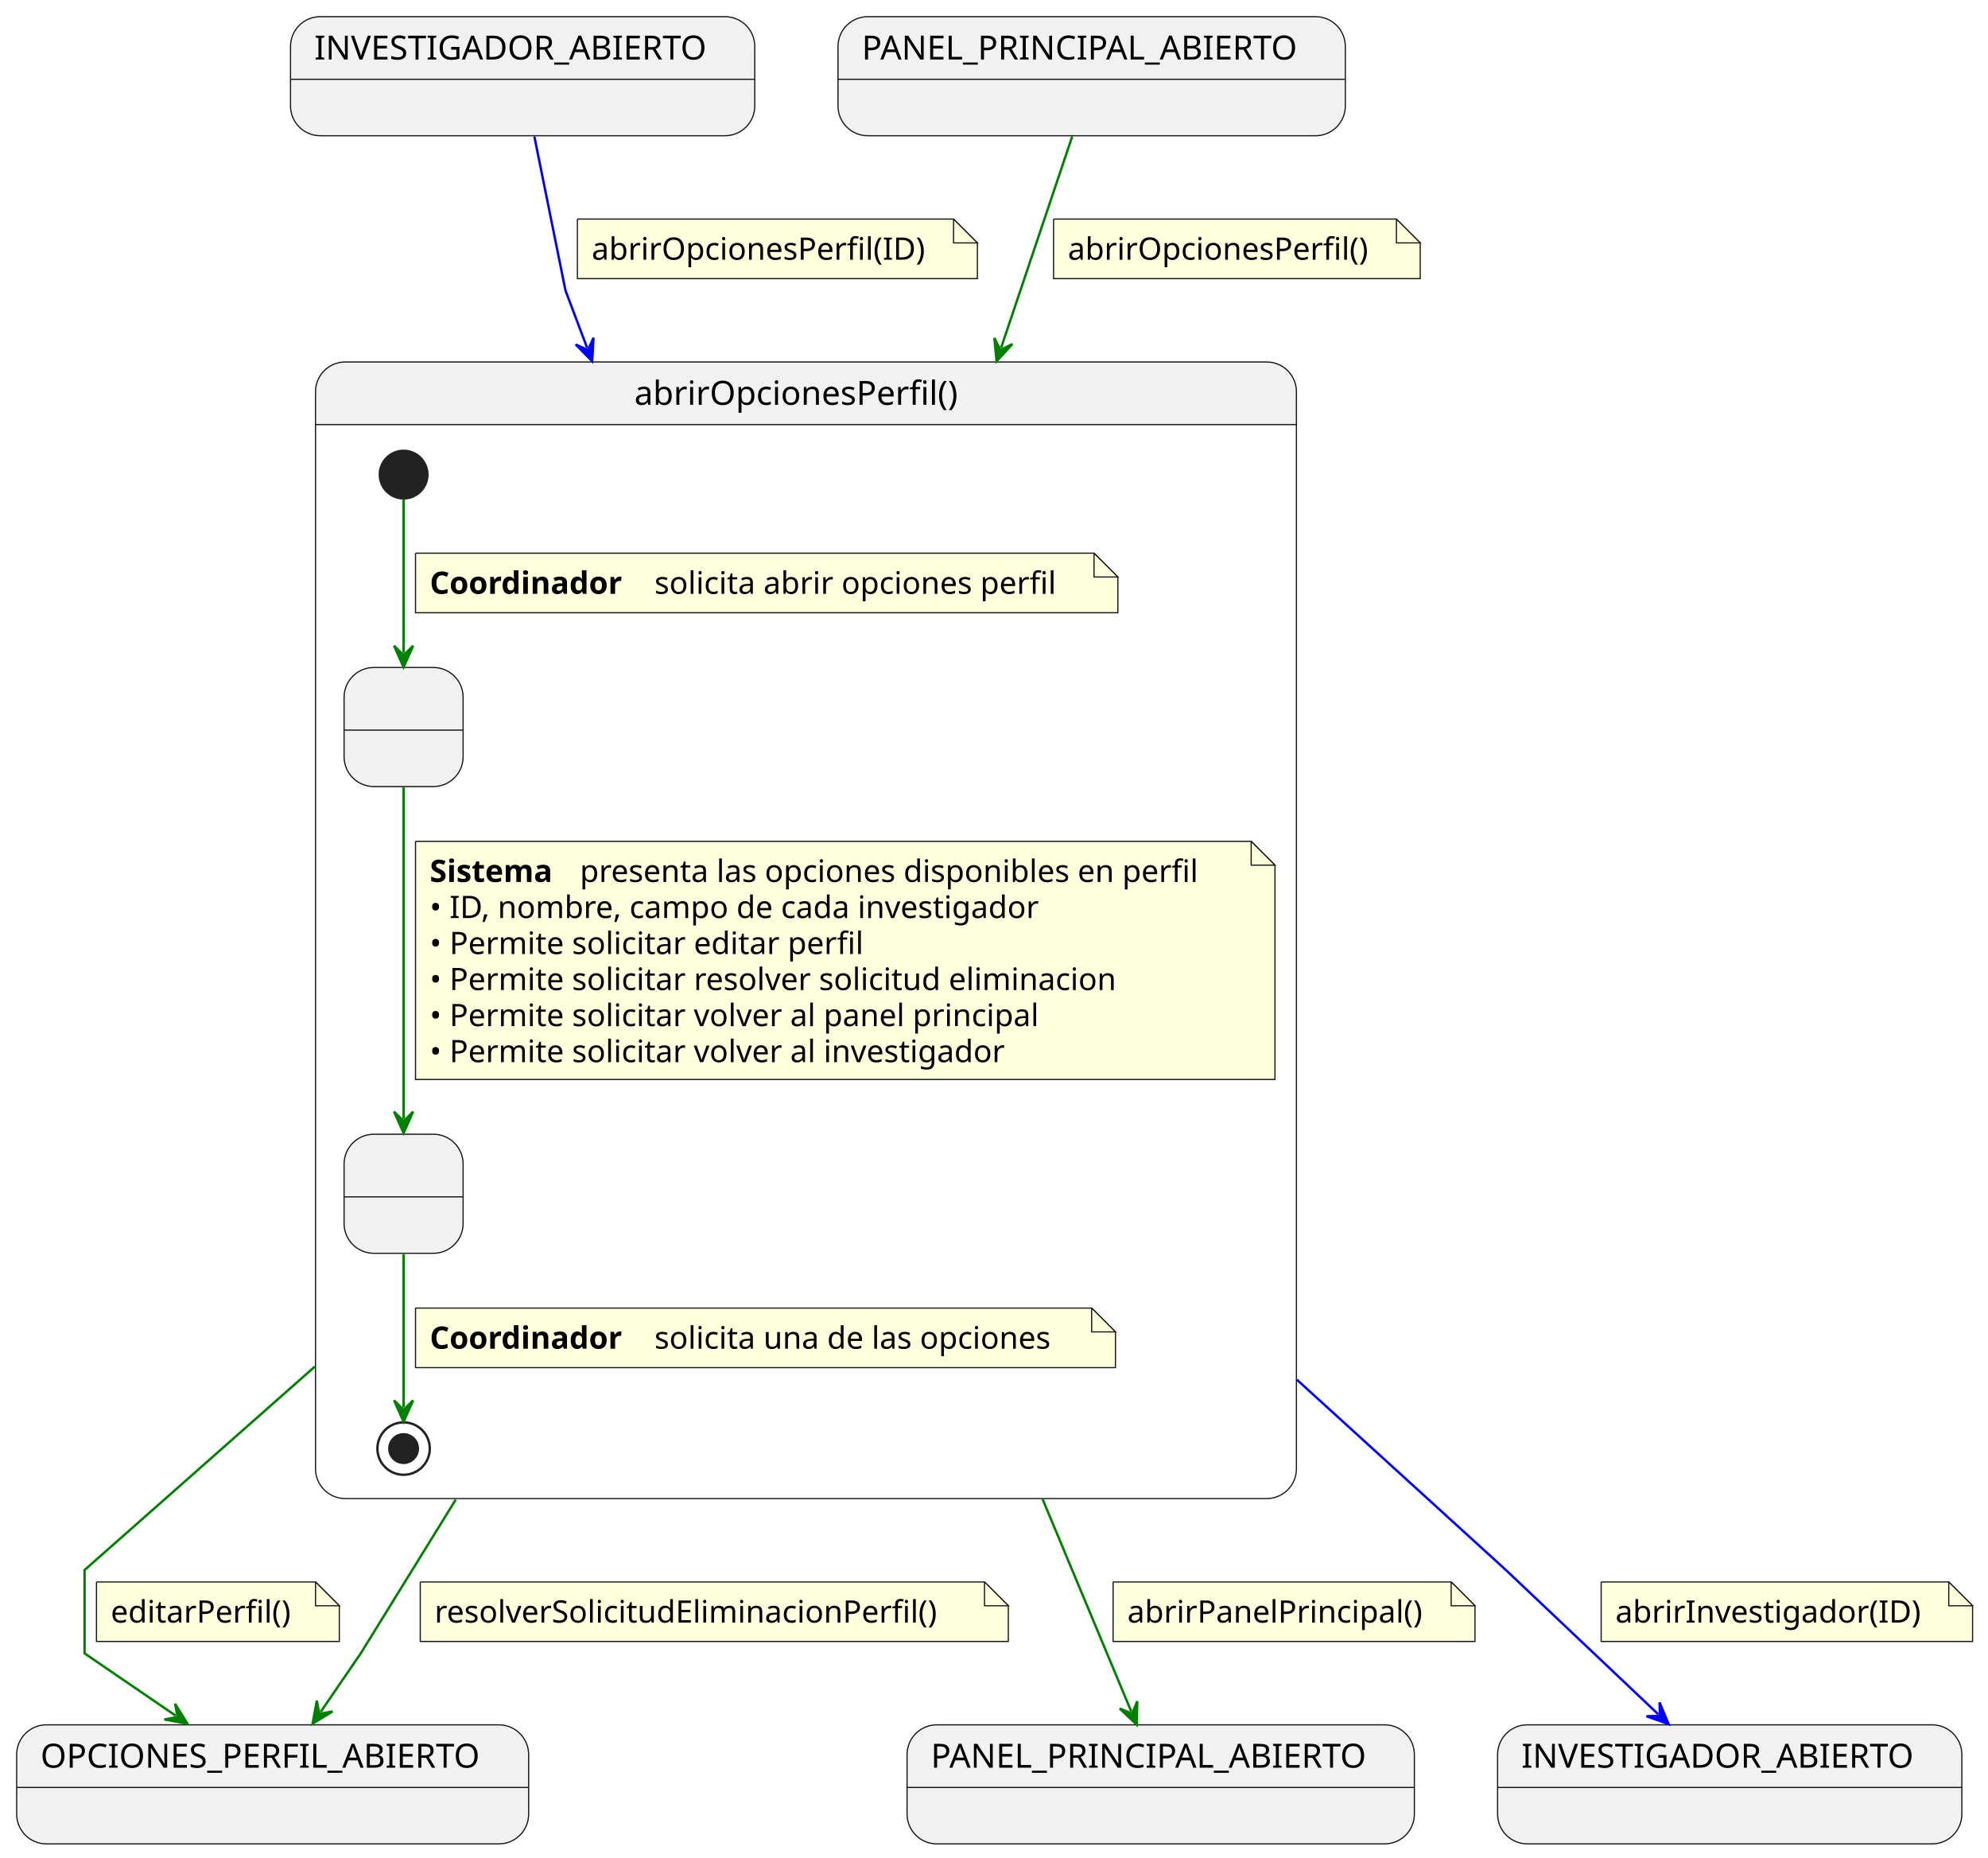
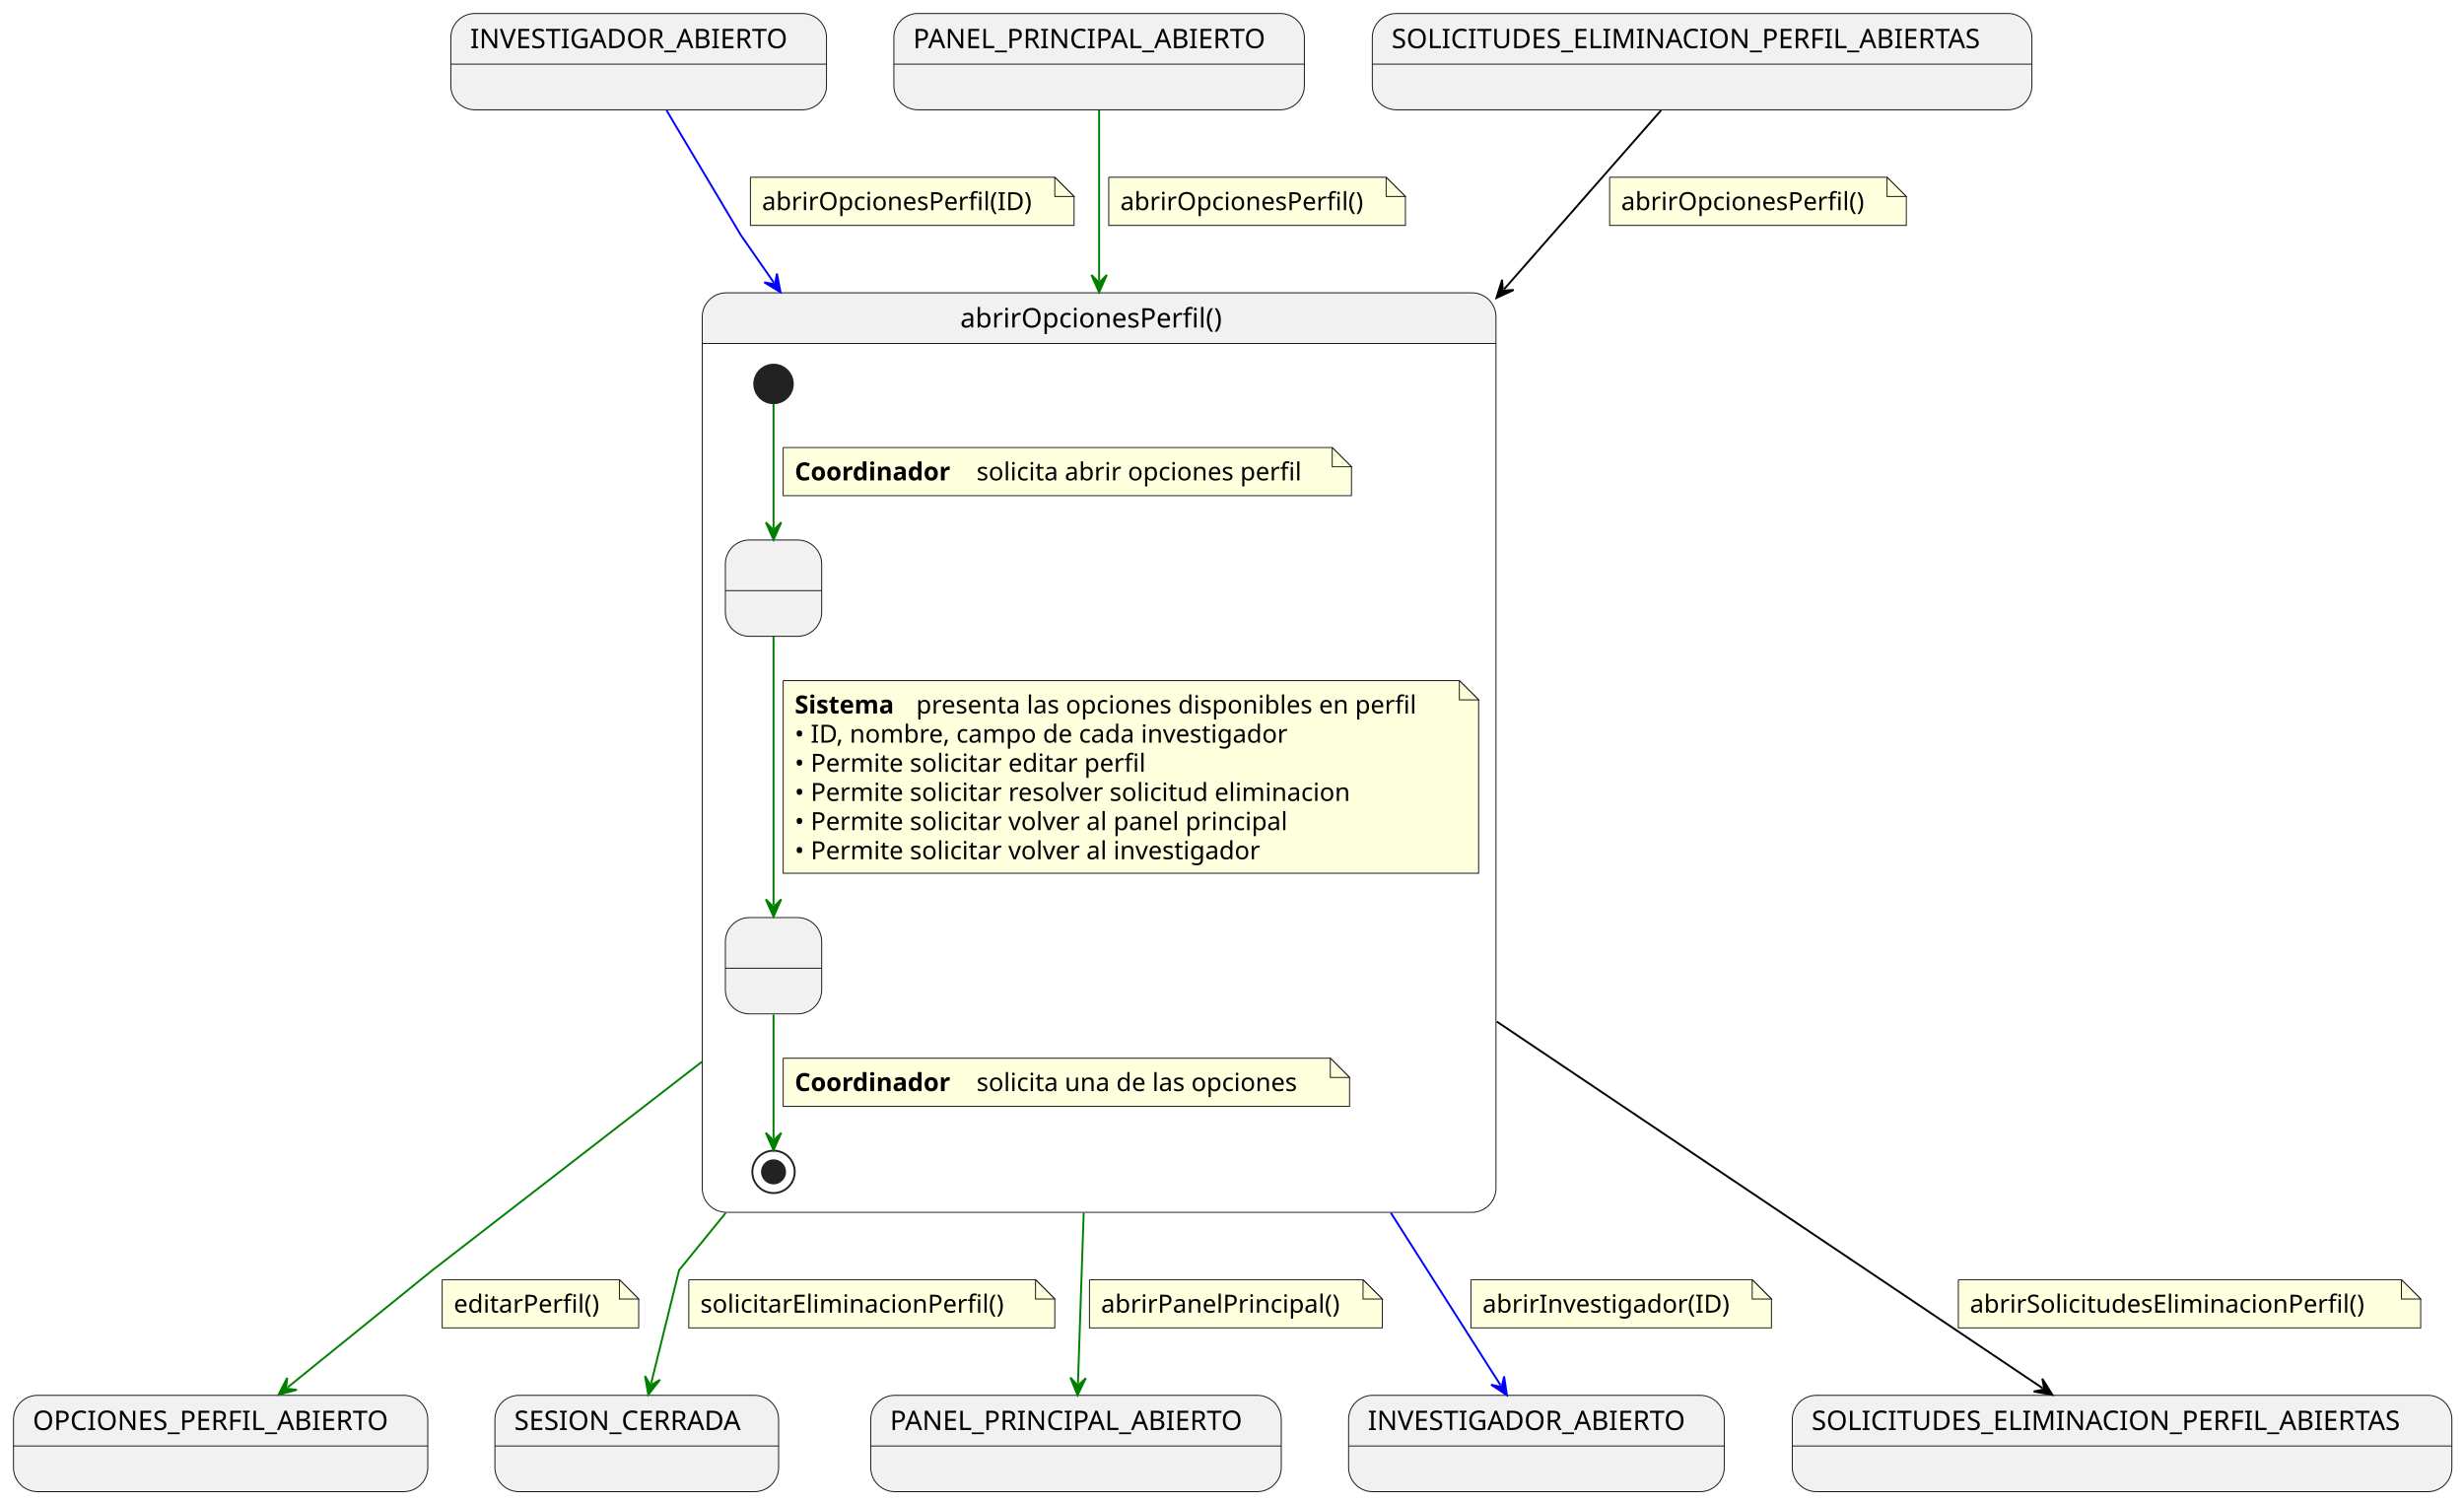
- <svg xmlns="http://www.w3.org/2000/svg" contentStyleType="text/css" data-diagram-type="STATE" height="780px" preserveAspectRatio="none" style="width:835px;height:780px;background:#FFFFFF;" version="1.1" viewBox="0 0 835 780" width="835px" zoomAndPan="magnify">
+ <svg xmlns="http://www.w3.org/2000/svg" contentStyleType="text/css" data-diagram-type="STATE" height="780px" preserveAspectRatio="none" style="width:1279px;height:780px;background:#FFFFFF;" version="1.1" viewBox="0 0 1279 780" width="1279px" zoomAndPan="magnify">
  <defs />
  <g>
    <g>
-       <rect fill="#F1F1F1" height="50" rx="12.5" ry="12.5" style="stroke:#181818;stroke-width:0.5;" width="195" x="122.02" y="7" />
-       <line style="stroke:#181818;stroke-width:0.5;" x1="122.02" x2="317.02" y1="33.297" y2="33.297" />
-       <text fill="#000000" font-family="sans-serif" font-size="14" lengthAdjust="spacing" textLength="175" x="132.02" y="24.995">INVESTIGADOR_ABIERTO</text>
+       <rect fill="#F1F1F1" height="50" rx="12.5" ry="12.5" style="stroke:#181818;stroke-width:0.5;" width="195" x="234.02" y="7" />
+       <line style="stroke:#181818;stroke-width:0.5;" x1="234.02" x2="429.02" y1="33.297" y2="33.297" />
+       <text fill="#000000" font-family="sans-serif" font-size="14" lengthAdjust="spacing" textLength="175" x="244.02" y="24.995">INVESTIGADOR_ABIERTO</text>
    </g>
    <g>
-       <rect fill="#F1F1F1" height="50" rx="12.5" ry="12.5" style="stroke:#181818;stroke-width:0.5;" width="213.088" x="351.98" y="7" />
-       <line style="stroke:#181818;stroke-width:0.5;" x1="351.98" x2="565.068" y1="33.297" y2="33.297" />
-       <text fill="#000000" font-family="sans-serif" font-size="14" lengthAdjust="spacing" textLength="193.088" x="361.98" y="24.995">PANEL_PRINCIPAL_ABIERTO</text>
-     </g>
-     <path d="M145.02,152 L532.02,152 A12.5,12.5 0 0 1 544.52,164.5 L544.52,178.297 L132.52,178.297 L132.52,164.5 A12.5,12.5 0 0 1 145.02,152" fill="#F1F1F1" />
-     <rect fill="none" height="477.297" rx="12.5" ry="12.5" style="stroke:#181818;stroke-width:0.5;" width="412" x="132.52" y="152" />
-     <line style="stroke:#181818;stroke-width:0.5;" x1="132.52" x2="544.52" y1="178.297" y2="178.297" />
-     <text fill="#000000" font-family="sans-serif" font-size="14" lengthAdjust="spacing" textLength="144.149" x="266.445" y="169.995">abrirOpcionesPerfil()</text>
-     <g>
-       <rect fill="#F1F1F1" height="50" rx="12.5" ry="12.5" style="stroke:#181818;stroke-width:0.5;" width="50" x="144.52" y="280.297" />
-       <line style="stroke:#181818;stroke-width:0.5;" x1="144.52" x2="194.52" y1="306.594" y2="306.594" />
-       <text fill="#000000" font-family="sans-serif" font-size="14" lengthAdjust="spacing" textLength="4.45" x="167.295" y="298.292"> </text>
+       <rect fill="#F1F1F1" height="50" rx="12.5" ry="12.5" style="stroke:#181818;stroke-width:0.5;" width="213.088" x="463.98" y="7" />
+       <line style="stroke:#181818;stroke-width:0.5;" x1="463.98" x2="677.068" y1="33.297" y2="33.297" />
+       <text fill="#000000" font-family="sans-serif" font-size="14" lengthAdjust="spacing" textLength="193.088" x="473.98" y="24.995">PANEL_PRINCIPAL_ABIERTO</text>
    </g>
    <g>
-       <rect fill="#F1F1F1" height="50" rx="12.5" ry="12.5" style="stroke:#181818;stroke-width:0.5;" width="50" x="144.52" y="476.297" />
-       <line style="stroke:#181818;stroke-width:0.5;" x1="144.52" x2="194.52" y1="502.594" y2="502.594" />
-       <text fill="#000000" font-family="sans-serif" font-size="14" lengthAdjust="spacing" textLength="4.45" x="167.295" y="494.292"> </text>
+       <rect fill="#F1F1F1" height="50" rx="12.5" ry="12.5" style="stroke:#181818;stroke-width:0.5;" width="342.376" x="712.33" y="7" />
+       <line style="stroke:#181818;stroke-width:0.5;" x1="712.33" x2="1054.706" y1="33.297" y2="33.297" />
+       <text fill="#000000" font-family="sans-serif" font-size="14" lengthAdjust="spacing" textLength="322.376" x="722.33" y="24.995">SOLICITUDES_ELIMINACION_PERFIL_ABIERTAS</text>
    </g>
-     <ellipse cx="169.52" cy="199.297" fill="#222222" rx="10" ry="10" style="stroke:#222222;stroke-width:1;" />
-     <ellipse cx="169.52" cy="608.297" fill="none" rx="11" ry="11" style="stroke:#222222;stroke-width:1;" />
-     <ellipse cx="169.52" cy="608.297" fill="#222222" rx="6" ry="6" style="stroke:#222222;stroke-width:1;" />
-     <g class="link" data-entity-1="ent0004" data-entity-2="ent0005" data-link-type="dependency" data-source-line="23" id="lnk5">
-       <path d="M169.52,209.527 C169.52,225.237 169.52,251.657 169.52,274.167" fill="none" id="*start*abrirOpcionesPerfil-to-MostrandoLista" style="stroke:#008000;stroke-width:1;" />
-       <polygon fill="#008000" points="169.52,280.167,173.52,271.167,169.52,275.167,165.52,271.167,169.52,280.167" style="stroke:#008000;stroke-width:1;" />
-       <path d="M174.52,232.297 L174.52,257.297 L469.52,257.297 L469.52,242.297 L459.52,232.297 L174.52,232.297" fill="#FEFFDD" style="stroke:#181818;stroke-width:0.5;" />
-       <path d="M459.52,232.297 L459.52,242.297 L469.52,242.297 L459.52,232.297" fill="#FEFFDD" style="stroke:#181818;stroke-width:0.5;" />
-       <text fill="#000000" font-family="sans-serif" font-size="13" font-weight="bold" lengthAdjust="spacing" textLength="90.251" x="180.52" y="249.364">Coordinador</text>
-       <text fill="#000000" font-family="sans-serif" font-size="13" lengthAdjust="spacing" textLength="180.013" x="274.903" y="249.364">solicita abrir opciones perfil</text>
+     <path d="M377.02,152 L764.02,152 A12.5,12.5 0 0 1 776.52,164.5 L776.52,178.297 L364.52,178.297 L364.52,164.5 A12.5,12.5 0 0 1 377.02,152" fill="#F1F1F1" />
+     <rect fill="none" height="477.297" rx="12.5" ry="12.5" style="stroke:#181818;stroke-width:0.5;" width="412" x="364.52" y="152" />
+     <line style="stroke:#181818;stroke-width:0.5;" x1="364.52" x2="776.52" y1="178.297" y2="178.297" />
+     <text fill="#000000" font-family="sans-serif" font-size="14" lengthAdjust="spacing" textLength="144.149" x="498.445" y="169.995">abrirOpcionesPerfil()</text>
+     <g>
+       <rect fill="#F1F1F1" height="50" rx="12.5" ry="12.5" style="stroke:#181818;stroke-width:0.5;" width="50" x="376.52" y="280.297" />
+       <line style="stroke:#181818;stroke-width:0.5;" x1="376.52" x2="426.52" y1="306.594" y2="306.594" />
+       <text fill="#000000" font-family="sans-serif" font-size="14" lengthAdjust="spacing" textLength="4.45" x="399.295" y="298.292"> </text>
    </g>
-     <g class="link" data-entity-1="ent0005" data-entity-2="ent0006" data-link-type="dependency" data-source-line="28" id="lnk6">
-       <path d="M169.52,330.477 C169.52,367.647 169.52,432.457 169.52,469.817" fill="none" id="MostrandoLista-to-FiltrandoLista" style="stroke:#008000;stroke-width:1;" />
-       <polygon fill="#008000" points="169.52,475.817,173.52,466.817,169.52,470.817,165.52,466.817,169.52,475.817" style="stroke:#008000;stroke-width:1;" />
-       <path d="M174.52,353.297 L174.52,453.297 L535.52,453.297 L535.52,363.297 L525.52,353.297 L174.52,353.297" fill="#FEFFDD" style="stroke:#181818;stroke-width:0.5;" />
-       <path d="M525.52,353.297 L525.52,363.297 L535.52,363.297 L525.52,353.297" fill="#FEFFDD" style="stroke:#181818;stroke-width:0.5;" />
-       <text fill="#000000" font-family="sans-serif" font-size="13" font-weight="bold" lengthAdjust="spacing" textLength="58.906" x="180.52" y="370.364">Sistema</text>
-       <text fill="#000000" font-family="sans-serif" font-size="13" lengthAdjust="spacing" textLength="277.57" x="243.559" y="370.364">presenta las opciones disponibles en perfil</text>
-       <text fill="#000000" font-family="sans-serif" font-size="13" lengthAdjust="spacing" textLength="277.38" x="180.52" y="385.497">• ID, nombre, campo de cada investigador</text>
-       <text fill="#000000" font-family="sans-serif" font-size="13" lengthAdjust="spacing" textLength="197.533" x="180.52" y="400.629">• Permite solicitar editar perfil</text>
-       <text fill="#000000" font-family="sans-serif" font-size="13" lengthAdjust="spacing" textLength="311.67" x="180.52" y="415.762">• Permite solicitar resolver solicitud eliminacion</text>
-       <text fill="#000000" font-family="sans-serif" font-size="13" lengthAdjust="spacing" textLength="278.11" x="180.52" y="430.895">• Permite solicitar volver al panel principal</text>
-       <text fill="#000000" font-family="sans-serif" font-size="13" lengthAdjust="spacing" textLength="262.666" x="180.52" y="446.028">• Permite solicitar volver al investigador</text>
+     <g>
+       <rect fill="#F1F1F1" height="50" rx="12.5" ry="12.5" style="stroke:#181818;stroke-width:0.5;" width="50" x="376.52" y="476.297" />
+       <line style="stroke:#181818;stroke-width:0.5;" x1="376.52" x2="426.52" y1="502.594" y2="502.594" />
+       <text fill="#000000" font-family="sans-serif" font-size="14" lengthAdjust="spacing" textLength="4.45" x="399.295" y="494.292"> </text>
    </g>
-     <g class="link" data-entity-1="ent0006" data-entity-2="ent0007" data-link-type="dependency" data-source-line="38" id="lnk8">
-       <path d="M169.52,526.647 C169.52,548.947 169.52,574.857 169.52,591.037" fill="none" id="FiltrandoLista-to-*end*abrirOpcionesPerfil" style="stroke:#008000;stroke-width:1;" />
-       <polygon fill="#008000" points="169.52,597.037,173.52,588.037,169.52,592.037,165.52,588.037,169.52,597.037" style="stroke:#008000;stroke-width:1;" />
-       <path d="M174.52,549.297 L174.52,574.297 L468.52,574.297 L468.52,559.297 L458.52,549.297 L174.52,549.297" fill="#FEFFDD" style="stroke:#181818;stroke-width:0.5;" />
-       <path d="M458.52,549.297 L458.52,559.297 L468.52,559.297 L458.52,549.297" fill="#FEFFDD" style="stroke:#181818;stroke-width:0.5;" />
-       <text fill="#000000" font-family="sans-serif" font-size="13" font-weight="bold" lengthAdjust="spacing" textLength="90.251" x="180.52" y="566.364">Coordinador</text>
-       <text fill="#000000" font-family="sans-serif" font-size="13" lengthAdjust="spacing" textLength="179.277" x="274.903" y="566.364">solicita una de las opciones</text>
+     <ellipse cx="401.52" cy="199.297" fill="#222222" rx="10" ry="10" style="stroke:#222222;stroke-width:1;" />
+     <ellipse cx="401.52" cy="608.297" fill="none" rx="11" ry="11" style="stroke:#222222;stroke-width:1;" />
+     <ellipse cx="401.52" cy="608.297" fill="#222222" rx="6" ry="6" style="stroke:#222222;stroke-width:1;" />
+     <g class="link" data-entity-1="ent0005" data-entity-2="ent0006" data-link-type="dependency" data-source-line="30" id="lnk6">
+       <path d="M401.52,209.527 C401.52,225.237 401.52,251.657 401.52,274.167" fill="none" id="*start*abrirOpcionesPerfil-to-MostrandoLista" style="stroke:#008000;stroke-width:1;" />
+       <polygon fill="#008000" points="401.52,280.167,405.52,271.167,401.52,275.167,397.52,271.167,401.52,280.167" style="stroke:#008000;stroke-width:1;" />
+       <path d="M406.52,232.297 L406.52,257.297 L701.52,257.297 L701.52,242.297 L691.52,232.297 L406.52,232.297" fill="#FEFFDD" style="stroke:#181818;stroke-width:0.5;" />
+       <path d="M691.52,232.297 L691.52,242.297 L701.52,242.297 L691.52,232.297" fill="#FEFFDD" style="stroke:#181818;stroke-width:0.5;" />
+       <text fill="#000000" font-family="sans-serif" font-size="13" font-weight="bold" lengthAdjust="spacing" textLength="90.251" x="412.52" y="249.364">Coordinador</text>
+       <text fill="#000000" font-family="sans-serif" font-size="13" lengthAdjust="spacing" textLength="180.013" x="506.903" y="249.364">solicita abrir opciones perfil</text>
+     </g>
+     <g class="link" data-entity-1="ent0006" data-entity-2="ent0007" data-link-type="dependency" data-source-line="35" id="lnk7">
+       <path d="M401.52,330.477 C401.52,367.647 401.52,432.457 401.52,469.817" fill="none" id="MostrandoLista-to-FiltrandoLista" style="stroke:#008000;stroke-width:1;" />
+       <polygon fill="#008000" points="401.52,475.817,405.52,466.817,401.52,470.817,397.52,466.817,401.52,475.817" style="stroke:#008000;stroke-width:1;" />
+       <path d="M406.52,353.297 L406.52,453.297 L767.52,453.297 L767.52,363.297 L757.52,353.297 L406.52,353.297" fill="#FEFFDD" style="stroke:#181818;stroke-width:0.5;" />
+       <path d="M757.52,353.297 L757.52,363.297 L767.52,363.297 L757.52,353.297" fill="#FEFFDD" style="stroke:#181818;stroke-width:0.5;" />
+       <text fill="#000000" font-family="sans-serif" font-size="13" font-weight="bold" lengthAdjust="spacing" textLength="58.906" x="412.52" y="370.364">Sistema</text>
+       <text fill="#000000" font-family="sans-serif" font-size="13" lengthAdjust="spacing" textLength="277.57" x="475.559" y="370.364">presenta las opciones disponibles en perfil</text>
+       <text fill="#000000" font-family="sans-serif" font-size="13" lengthAdjust="spacing" textLength="277.38" x="412.52" y="385.497">• ID, nombre, campo de cada investigador</text>
+       <text fill="#000000" font-family="sans-serif" font-size="13" lengthAdjust="spacing" textLength="197.533" x="412.52" y="400.629">• Permite solicitar editar perfil</text>
+       <text fill="#000000" font-family="sans-serif" font-size="13" lengthAdjust="spacing" textLength="311.67" x="412.52" y="415.762">• Permite solicitar resolver solicitud eliminacion</text>
+       <text fill="#000000" font-family="sans-serif" font-size="13" lengthAdjust="spacing" textLength="278.11" x="412.52" y="430.895">• Permite solicitar volver al panel principal</text>
+       <text fill="#000000" font-family="sans-serif" font-size="13" lengthAdjust="spacing" textLength="262.666" x="412.52" y="446.028">• Permite solicitar volver al investigador</text>
+     </g>
+     <g class="link" data-entity-1="ent0007" data-entity-2="ent0008" data-link-type="dependency" data-source-line="45" id="lnk9">
+       <path d="M401.52,526.647 C401.52,548.947 401.52,574.857 401.52,591.037" fill="none" id="FiltrandoLista-to-*end*abrirOpcionesPerfil" style="stroke:#008000;stroke-width:1;" />
+       <polygon fill="#008000" points="401.52,597.037,405.52,588.037,401.52,592.037,397.52,588.037,401.52,597.037" style="stroke:#008000;stroke-width:1;" />
+       <path d="M406.52,549.297 L406.52,574.297 L700.52,574.297 L700.52,559.297 L690.52,549.297 L406.52,549.297" fill="#FEFFDD" style="stroke:#181818;stroke-width:0.5;" />
+       <path d="M690.52,549.297 L690.52,559.297 L700.52,559.297 L690.52,549.297" fill="#FEFFDD" style="stroke:#181818;stroke-width:0.5;" />
+       <text fill="#000000" font-family="sans-serif" font-size="13" font-weight="bold" lengthAdjust="spacing" textLength="90.251" x="412.52" y="566.364">Coordinador</text>
+       <text fill="#000000" font-family="sans-serif" font-size="13" lengthAdjust="spacing" textLength="179.277" x="506.903" y="566.364">solicita una de las opciones</text>
    </g>
    <g>
      <rect fill="#F1F1F1" height="50" rx="12.5" ry="12.5" style="stroke:#181818;stroke-width:0.5;" width="215.043" x="7" y="724.3" />
      <line style="stroke:#181818;stroke-width:0.5;" x1="7" x2="222.043" y1="750.597" y2="750.597" />
      <text fill="#000000" font-family="sans-serif" font-size="14" lengthAdjust="spacing" textLength="195.043" x="17" y="742.295">OPCIONES_PERFIL_ABIERTO</text>
    </g>
    <g>
-       <rect fill="#F1F1F1" height="50" rx="12.5" ry="12.5" style="stroke:#181818;stroke-width:0.5;" width="213.088" x="380.98" y="724.3" />
-       <line style="stroke:#181818;stroke-width:0.5;" x1="380.98" x2="594.068" y1="750.597" y2="750.597" />
-       <text fill="#000000" font-family="sans-serif" font-size="14" lengthAdjust="spacing" textLength="193.088" x="390.98" y="742.295">PANEL_PRINCIPAL_ABIERTO</text>
+       <rect fill="#F1F1F1" height="50" rx="12.5" ry="12.5" style="stroke:#181818;stroke-width:0.5;" width="147.251" x="256.9" y="724.3" />
+       <line style="stroke:#181818;stroke-width:0.5;" x1="256.9" x2="404.151" y1="750.597" y2="750.597" />
+       <text fill="#000000" font-family="sans-serif" font-size="14" lengthAdjust="spacing" textLength="127.251" x="266.9" y="742.295">SESION_CERRADA</text>
    </g>
    <g>
-       <rect fill="#F1F1F1" height="50" rx="12.5" ry="12.5" style="stroke:#181818;stroke-width:0.5;" width="195" x="629.02" y="724.3" />
-       <line style="stroke:#181818;stroke-width:0.5;" x1="629.02" x2="824.02" y1="750.597" y2="750.597" />
-       <text fill="#000000" font-family="sans-serif" font-size="14" lengthAdjust="spacing" textLength="175" x="639.02" y="742.295">INVESTIGADOR_ABIERTO</text>
+       <rect fill="#F1F1F1" height="50" rx="12.5" ry="12.5" style="stroke:#181818;stroke-width:0.5;" width="213.088" x="451.98" y="724.3" />
+       <line style="stroke:#181818;stroke-width:0.5;" x1="451.98" x2="665.068" y1="750.597" y2="750.597" />
+       <text fill="#000000" font-family="sans-serif" font-size="14" lengthAdjust="spacing" textLength="193.088" x="461.98" y="742.295">PANEL_PRINCIPAL_ABIERTO</text>
    </g>
-     <g class="link" data-entity-1="ent0002" data-entity-2="ent0004" data-link-type="dependency" data-source-line="4" id="lnk2">
-       <path d="M224.44,57.32 C229.77,83.67 237.52,122 237.52,122 C237.52,122 239.73,127.867 246.6,146.057" fill="none" id="in1-to-abrirOpcionesPerfil" style="stroke:#0000FF;stroke-width:1;" />
-       <polygon fill="#0000FF" points="248.72,151.67,249.282,141.837,246.953,146.993,241.798,144.664,248.72,151.67" style="stroke:#0000FF;stroke-width:1;" />
-       <path d="M242.52,92 L242.52,117 L410.52,117 L410.52,102 L400.52,92 L242.52,92" fill="#FEFFDD" style="stroke:#181818;stroke-width:0.5;" />
-       <path d="M400.52,92 L400.52,102 L410.52,102 L400.52,92" fill="#FEFFDD" style="stroke:#181818;stroke-width:0.5;" />
-       <text fill="#000000" font-family="sans-serif" font-size="13" lengthAdjust="spacing" textLength="147.697" x="248.52" y="109.067">abrirOpcionesPerfil(ID)</text>
+     <g>
+       <rect fill="#F1F1F1" height="50" rx="12.5" ry="12.5" style="stroke:#181818;stroke-width:0.5;" width="195" x="700.02" y="724.3" />
+       <line style="stroke:#181818;stroke-width:0.5;" x1="700.02" x2="895.02" y1="750.597" y2="750.597" />
+       <text fill="#000000" font-family="sans-serif" font-size="14" lengthAdjust="spacing" textLength="175" x="710.02" y="742.295">INVESTIGADOR_ABIERTO</text>
    </g>
-     <g class="link" data-entity-1="ent0003" data-entity-2="ent0004" data-link-type="dependency" data-source-line="11" id="lnk3">
-       <path d="M450.37,57.24 C443.06,78.95 433.432,107.553 420.492,146.033" fill="none" id="in2-to-abrirOpcionesPerfil" style="stroke:#008000;stroke-width:1;" />
-       <polygon fill="#008000" points="418.58,151.72,425.24,144.464,420.174,146.981,417.657,141.915,418.58,151.72" style="stroke:#008000;stroke-width:1;" />
-       <path d="M442.52,92 L442.52,117 L596.52,117 L596.52,102 L586.52,92 L442.52,92" fill="#FEFFDD" style="stroke:#181818;stroke-width:0.5;" />
-       <path d="M586.52,92 L586.52,102 L596.52,102 L586.52,92" fill="#FEFFDD" style="stroke:#181818;stroke-width:0.5;" />
-       <text fill="#000000" font-family="sans-serif" font-size="13" lengthAdjust="spacing" textLength="133.853" x="448.52" y="109.067">abrirOpcionesPerfil()</text>
+     <g>
+       <rect fill="#F1F1F1" height="50" rx="12.5" ry="12.5" style="stroke:#181818;stroke-width:0.5;" width="342.376" x="930.33" y="724.3" />
+       <line style="stroke:#181818;stroke-width:0.5;" x1="930.33" x2="1272.706" y1="750.597" y2="750.597" />
+       <text fill="#000000" font-family="sans-serif" font-size="14" lengthAdjust="spacing" textLength="322.376" x="940.33" y="742.295">SOLICITUDES_ELIMINACION_PERFIL_ABIERTAS</text>
    </g>
-     <g class="link" data-entity-1="ent0004" data-entity-2="ent0009" data-link-type="dependency" data-source-line="44" id="lnk10">
-       <path d="M132.23,573.88 C78.58,621.27 35.52,659.3 35.52,659.3 C35.52,659.3 35.52,694.3 35.52,694.3 C35.52,694.3 52.867,706.154 73.767,720.443" fill="none" id="abrirOpcionesPerfil-to-OPCIONES_PERFIL_ABIERTO" style="stroke:#008000;stroke-width:1;" />
-       <polygon fill="#008000" points="78.72,723.83,73.548,715.448,74.593,721.008,69.033,722.052,78.72,723.83" style="stroke:#008000;stroke-width:1;" />
-       <path d="M40.52,664.3 L40.52,689.3 L142.52,689.3 L142.52,674.3 L132.52,664.3 L40.52,664.3" fill="#FEFFDD" style="stroke:#181818;stroke-width:0.5;" />
-       <path d="M132.52,664.3 L132.52,674.3 L142.52,674.3 L132.52,664.3" fill="#FEFFDD" style="stroke:#181818;stroke-width:0.5;" />
-       <text fill="#000000" font-family="sans-serif" font-size="13" lengthAdjust="spacing" textLength="81.396" x="46.52" y="681.367">editarPerfil()</text>
+     <g class="link" data-entity-1="ent0002" data-entity-2="ent0005" data-link-type="dependency" data-source-line="4" id="lnk2">
+       <path d="M346,57.32 C361.7,83.67 384.52,122 384.52,122 C384.52,122 389.064,128.554 401.714,146.744" fill="none" id="in1-to-abrirOpcionesPerfil" style="stroke:#0000FF;stroke-width:1;" />
+       <polygon fill="#0000FF" points="405.14,151.67,403.285,141.997,402.285,147.565,396.717,146.565,405.14,151.67" style="stroke:#0000FF;stroke-width:1;" />
+       <path d="M389.52,92 L389.52,117 L557.52,117 L557.52,102 L547.52,92 L389.52,92" fill="#FEFFDD" style="stroke:#181818;stroke-width:0.5;" />
+       <path d="M547.52,92 L547.52,102 L557.52,102 L547.52,92" fill="#FEFFDD" style="stroke:#181818;stroke-width:0.5;" />
+       <text fill="#000000" font-family="sans-serif" font-size="13" lengthAdjust="spacing" textLength="147.697" x="395.52" y="109.067">abrirOpcionesPerfil(ID)</text>
    </g>
-     <g class="link" data-entity-1="ent0004" data-entity-2="ent0009" data-link-type="dependency" data-source-line="50" id="lnk11">
-       <path d="M191.41,629.75 C168.11,667.45 151.52,694.3 151.52,694.3 C151.52,694.3 144.471,704.59 134.681,718.88" fill="none" id="abrirOpcionesPerfil-to-OPCIONES_PERFIL_ABIERTO-1" style="stroke:#008000;stroke-width:1;" />
-       <polygon fill="#008000" points="131.29,723.83,139.677,718.666,134.116,719.705,133.077,714.145,131.29,723.83" style="stroke:#008000;stroke-width:1;" />
-       <path d="M176.52,664.3 L176.52,689.3 L423.52,689.3 L423.52,674.3 L413.52,664.3 L176.52,664.3" fill="#FEFFDD" style="stroke:#181818;stroke-width:0.5;" />
-       <path d="M413.52,664.3 L413.52,674.3 L423.52,674.3 L413.52,664.3" fill="#FEFFDD" style="stroke:#181818;stroke-width:0.5;" />
-       <text fill="#000000" font-family="sans-serif" font-size="13" lengthAdjust="spacing" textLength="226.491" x="182.52" y="681.367">resolverSolicitudEliminacionPerfil()</text>
+     <g class="link" data-entity-1="ent0003" data-entity-2="ent0005" data-link-type="dependency" data-source-line="11" id="lnk3">
+       <path d="M570.52,57.24 C570.52,78.95 570.52,107.24 570.52,145.72" fill="none" id="in2-to-abrirOpcionesPerfil" style="stroke:#008000;stroke-width:1;" />
+       <polygon fill="#008000" points="570.52,151.72,574.52,142.72,570.52,146.72,566.52,142.72,570.52,151.72" style="stroke:#008000;stroke-width:1;" />
+       <path d="M575.52,92 L575.52,117 L729.52,117 L729.52,102 L719.52,92 L575.52,92" fill="#FEFFDD" style="stroke:#181818;stroke-width:0.5;" />
+       <path d="M719.52,92 L719.52,102 L729.52,102 L719.52,92" fill="#FEFFDD" style="stroke:#181818;stroke-width:0.5;" />
+       <text fill="#000000" font-family="sans-serif" font-size="13" lengthAdjust="spacing" textLength="133.853" x="581.52" y="109.067">abrirOpcionesPerfil()</text>
    </g>
-     <g class="link" data-entity-1="ent0004" data-entity-2="ent0012" data-link-type="dependency" data-source-line="57" id="lnk13">
-       <path d="M437.91,629.54 C454.03,668.13 466.078,696.973 475.148,718.693" fill="none" id="abrirOpcionesPerfil-to-PANEL_PRINCIPAL_ABIERTO" style="stroke:#008000;stroke-width:1;" />
-       <polygon fill="#008000" points="477.46,724.23,477.683,714.384,475.533,719.616,470.301,717.466,477.46,724.23" style="stroke:#008000;stroke-width:1;" />
-       <path d="M467.52,664.3 L467.52,689.3 L619.52,689.3 L619.52,674.3 L609.52,664.3 L467.52,664.3" fill="#FEFFDD" style="stroke:#181818;stroke-width:0.5;" />
-       <path d="M609.52,664.3 L609.52,674.3 L619.52,674.3 L609.52,664.3" fill="#FEFFDD" style="stroke:#181818;stroke-width:0.5;" />
-       <text fill="#000000" font-family="sans-serif" font-size="13" lengthAdjust="spacing" textLength="131.942" x="473.52" y="681.367">abrirPanelPrincipal()</text>
+     <g class="link" data-entity-1="ent0004" data-entity-2="ent0005" data-link-type="dependency" data-source-line="18" id="lnk4">
+       <path d="M862.25,57.24 C842.72,79.5 815.527,110.47 780.727,150.13" fill="none" id="in3-to-abrirOpcionesPerfil" style="stroke:#000000;stroke-width:1;" />
+       <polygon fill="#000000" points="776.77,154.64,785.713,150.513,780.068,150.882,779.699,145.237,776.77,154.64" style="stroke:#000000;stroke-width:1;" />
+       <path d="M835.52,92 L835.52,117 L989.52,117 L989.52,102 L979.52,92 L835.52,92" fill="#FEFFDD" style="stroke:#181818;stroke-width:0.5;" />
+       <path d="M979.52,92 L979.52,102 L989.52,102 L979.52,92" fill="#FEFFDD" style="stroke:#181818;stroke-width:0.5;" />
+       <text fill="#000000" font-family="sans-serif" font-size="13" lengthAdjust="spacing" textLength="133.853" x="841.52" y="109.067">abrirOpcionesPerfil()</text>
    </g>
-     <g class="link" data-entity-1="ent0004" data-entity-2="ent0014" data-link-type="dependency" data-source-line="62" id="lnk15">
-       <path d="M544.71,579.36 C593.93,624.17 632.52,659.3 632.52,659.3 C632.52,659.3 668.642,693.506 696.482,719.856" fill="none" id="abrirOpcionesPerfil-to-INVESTIGADOR_ABIERTO" style="stroke:#0000FF;stroke-width:1;" />
-       <polygon fill="#0000FF" points="700.84,723.98,697.053,714.888,697.209,720.543,691.554,720.698,700.84,723.98" style="stroke:#0000FF;stroke-width:1;" />
-       <path d="M672.52,664.3 L672.52,689.3 L828.52,689.3 L828.52,674.3 L818.52,664.3 L672.52,664.3" fill="#FEFFDD" style="stroke:#181818;stroke-width:0.5;" />
-       <path d="M818.52,664.3 L818.52,674.3 L828.52,674.3 L818.52,664.3" fill="#FEFFDD" style="stroke:#181818;stroke-width:0.5;" />
-       <text fill="#000000" font-family="sans-serif" font-size="13" lengthAdjust="spacing" textLength="135.523" x="678.52" y="681.367">abrirInvestigador(ID)</text>
+     <g class="link" data-entity-1="ent0005" data-entity-2="ent0010" data-link-type="dependency" data-source-line="51" id="lnk11">
+       <path d="M364.26,551.21 C290.16,608.53 224.52,659.3 224.52,659.3 C224.52,659.3 181.815,693.856 149.245,720.206" fill="none" id="abrirOpcionesPerfil-to-OPCIONES_PERFIL_ABIERTO" style="stroke:#008000;stroke-width:1;" />
+       <polygon fill="#008000" points="144.58,723.98,154.093,721.429,148.467,720.835,149.061,715.21,144.58,723.98" style="stroke:#008000;stroke-width:1;" />
+       <path d="M229.52,664.3 L229.52,689.3 L331.52,689.3 L331.52,674.3 L321.52,664.3 L229.52,664.3" fill="#FEFFDD" style="stroke:#181818;stroke-width:0.5;" />
+       <path d="M321.52,664.3 L321.52,674.3 L331.52,674.3 L321.52,664.3" fill="#FEFFDD" style="stroke:#181818;stroke-width:0.5;" />
+       <text fill="#000000" font-family="sans-serif" font-size="13" lengthAdjust="spacing" textLength="81.396" x="235.52" y="681.367">editarPerfil()</text>
+     </g>
+     <g class="link" data-entity-1="ent0005" data-entity-2="ent0012" data-link-type="dependency" data-source-line="57" id="lnk13">
+       <path d="M376.68,629.63 C361.87,647.83 352.52,659.3 352.52,659.3 C352.52,659.3 344.491,691.806 337.971,718.156" fill="none" id="abrirOpcionesPerfil-to-SESION_CERRADA" style="stroke:#008000;stroke-width:1;" />
+       <polygon fill="#008000" points="336.53,723.98,342.575,716.204,337.731,719.126,334.809,714.283,336.53,723.98" style="stroke:#008000;stroke-width:1;" />
+       <path d="M357.52,664.3 L357.52,689.3 L547.52,689.3 L547.52,674.3 L537.52,664.3 L357.52,664.3" fill="#FEFFDD" style="stroke:#181818;stroke-width:0.5;" />
+       <path d="M537.52,664.3 L537.52,674.3 L547.52,674.3 L537.52,664.3" fill="#FEFFDD" style="stroke:#181818;stroke-width:0.5;" />
+       <text fill="#000000" font-family="sans-serif" font-size="13" lengthAdjust="spacing" textLength="169.114" x="363.52" y="681.367">solicitarEliminacionPerfil()</text>
+     </g>
+     <g class="link" data-entity-1="ent0005" data-entity-2="ent0014" data-link-type="dependency" data-source-line="64" id="lnk15">
+       <path d="M562.52,629.54 C561.22,668.13 560.261,696.513 559.532,718.233" fill="none" id="abrirOpcionesPerfil-to-PANEL_PRINCIPAL_ABIERTO" style="stroke:#008000;stroke-width:1;" />
+       <polygon fill="#008000" points="559.33,724.23,563.63,715.369,559.498,719.233,555.635,715.101,559.33,724.23" style="stroke:#008000;stroke-width:1;" />
+       <path d="M565.52,664.3 L565.52,689.3 L717.52,689.3 L717.52,674.3 L707.52,664.3 L565.52,664.3" fill="#FEFFDD" style="stroke:#181818;stroke-width:0.5;" />
+       <path d="M707.52,664.3 L707.52,674.3 L717.52,674.3 L707.52,664.3" fill="#FEFFDD" style="stroke:#181818;stroke-width:0.5;" />
+       <text fill="#000000" font-family="sans-serif" font-size="13" lengthAdjust="spacing" textLength="131.942" x="571.52" y="681.367">abrirPanelPrincipal()</text>
+     </g>
+     <g class="link" data-entity-1="ent0005" data-entity-2="ent0016" data-link-type="dependency" data-source-line="69" id="lnk17">
+       <path d="M721.93,629.54 C746.49,668.13 765.159,697.448 778.979,719.168" fill="none" id="abrirOpcionesPerfil-to-INVESTIGADOR_ABIERTO" style="stroke:#0000FF;stroke-width:1;" />
+       <polygon fill="#0000FF" points="782.2,724.23,780.743,714.49,779.516,720.011,773.994,718.784,782.2,724.23" style="stroke:#0000FF;stroke-width:1;" />
+       <path d="M763.52,664.3 L763.52,689.3 L919.52,689.3 L919.52,674.3 L909.52,664.3 L763.52,664.3" fill="#FEFFDD" style="stroke:#181818;stroke-width:0.5;" />
+       <path d="M909.52,664.3 L909.52,674.3 L919.52,674.3 L909.52,664.3" fill="#FEFFDD" style="stroke:#181818;stroke-width:0.5;" />
+       <text fill="#000000" font-family="sans-serif" font-size="13" lengthAdjust="spacing" textLength="135.523" x="769.52" y="681.367">abrirInvestigador(ID)</text>
+     </g>
+     <g class="link" data-entity-1="ent0005" data-entity-2="ent0018" data-link-type="dependency" data-source-line="75" id="lnk19">
+       <path d="M776.96,530.31 C884.76,602.71 1001.269,680.964 1060.369,720.664" fill="none" id="abrirOpcionesPerfil-to-SOLICITUDES_ELIMINACION_PERFIL_ABIERTAS" style="stroke:#000000;stroke-width:1;" />
+       <polygon fill="#000000" points="1065.35,724.01,1060.11,715.671,1061.199,721.222,1055.649,722.312,1065.35,724.01" style="stroke:#000000;stroke-width:1;" />
+       <path d="M1016.52,664.3 L1016.52,689.3 L1256.52,689.3 L1256.52,674.3 L1246.52,664.3 L1016.52,664.3" fill="#FEFFDD" style="stroke:#181818;stroke-width:0.5;" />
+       <path d="M1246.52,664.3 L1246.52,674.3 L1256.52,674.3 L1246.52,664.3" fill="#FEFFDD" style="stroke:#181818;stroke-width:0.5;" />
+       <text fill="#000000" font-family="sans-serif" font-size="13" lengthAdjust="spacing" textLength="219.064" x="1022.52" y="681.367">abrirSolicitudesEliminacionPerfil()</text>
    </g>
  </g>
</svg>
